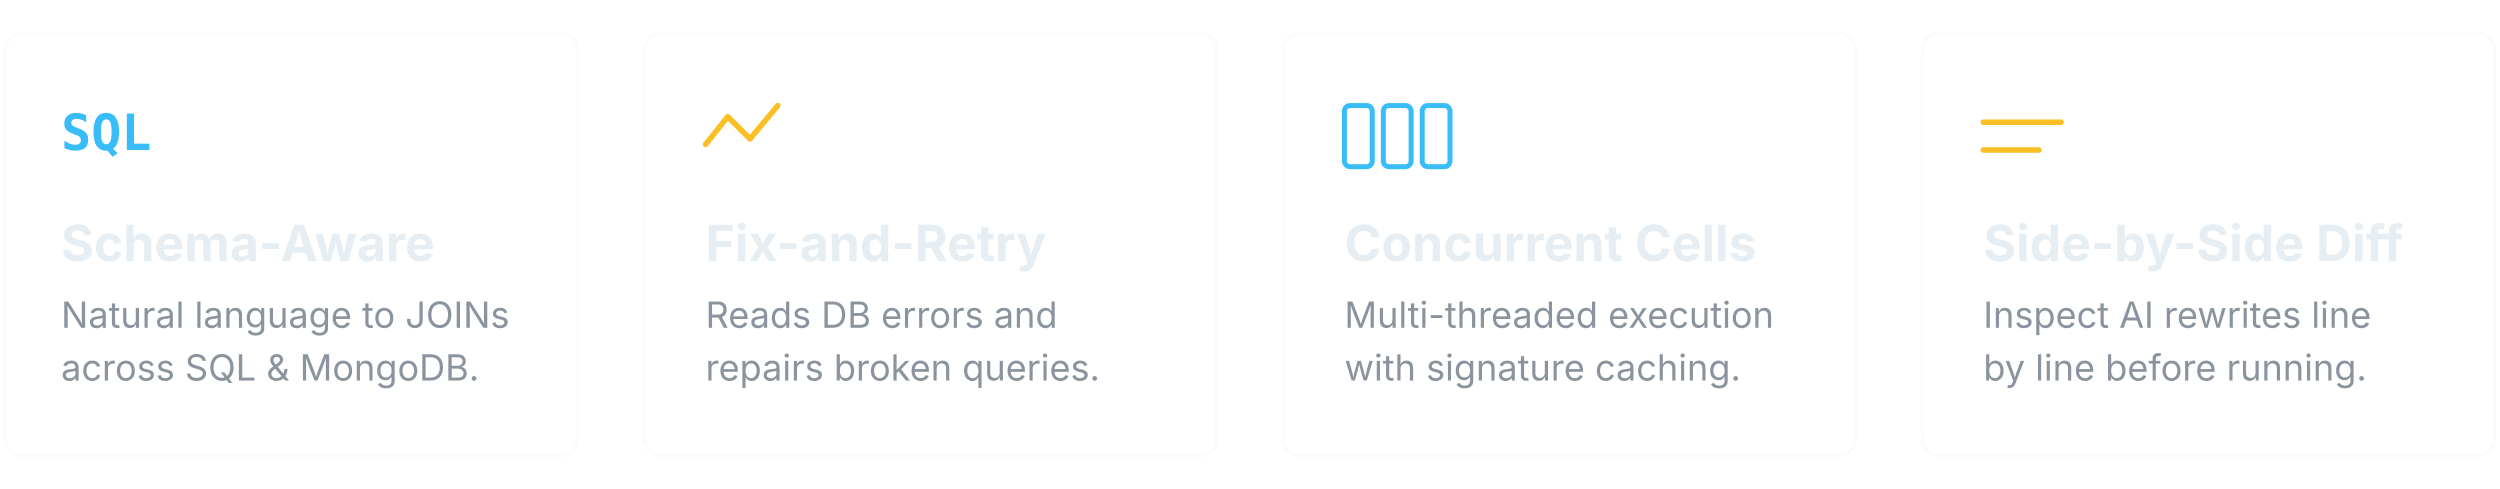
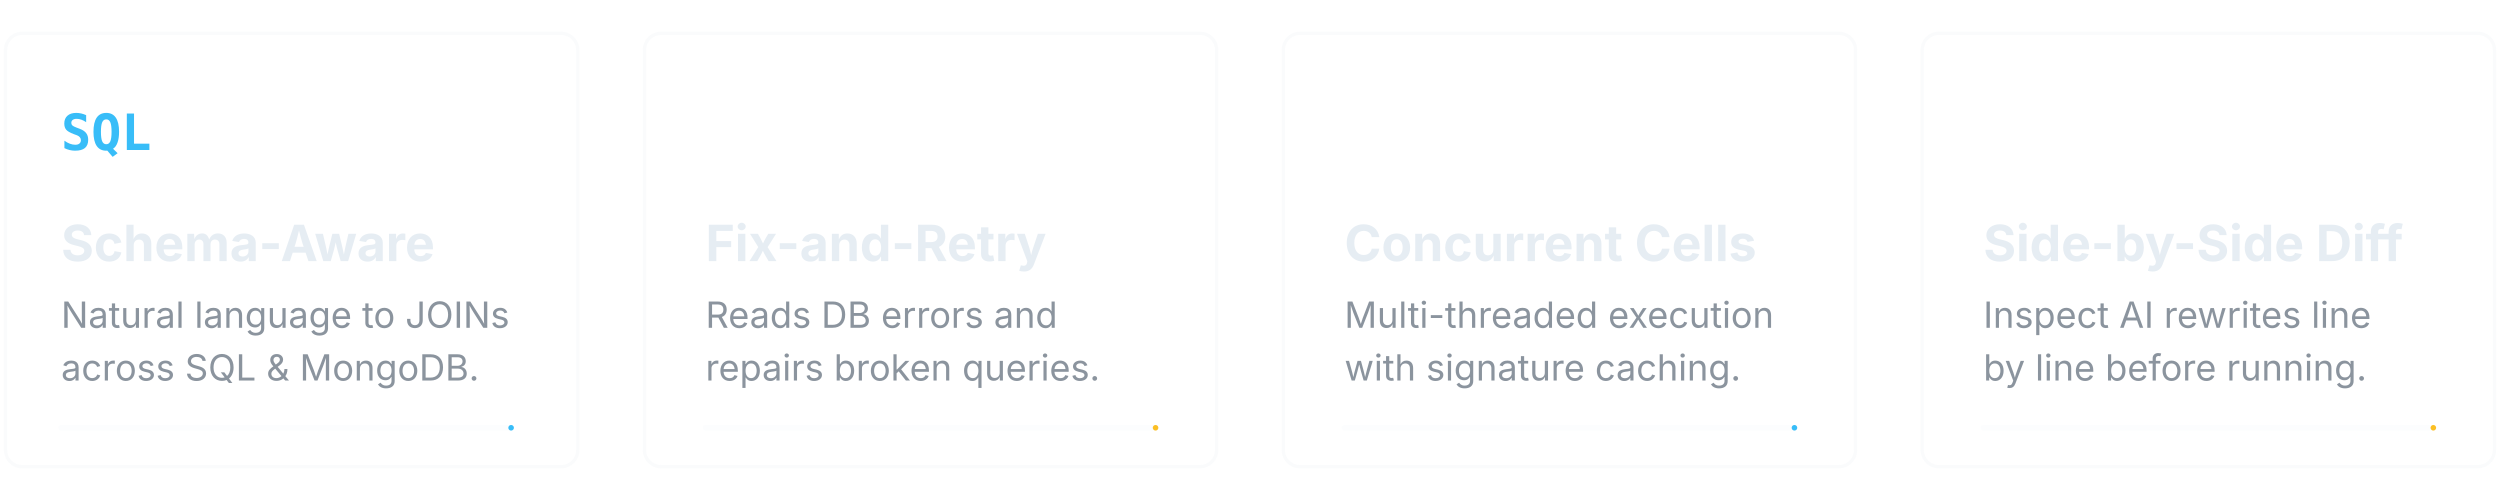
- <svg xmlns="http://www.w3.org/2000/svg" viewBox="0 0 900 176" width="900" height="176" role="img">
-   <defs>
- 
- </defs>
+ <svg xmlns="http://www.w3.org/2000/svg" viewBox="0 0 900 180" width="900" height="180" role="img" aria-labelledby="qp-pil-t qp-pil-d">
  <style>
- 
text{font-family:-apple-system,BlinkMacSystemFont,'SF Pro Display','Inter','Segoe UI',Helvetica,Arial,sans-serif}
.m{font-family:'SF Mono',ui-monospace,Menlo,Consolas,monospace}
.fg{fill:#E6EDF3} .mut{fill:#8B949E} .dim{fill:#7D8590}
.sky{fill:#38BDF8} .sky-s{stroke:#38BDF8}
.amb{fill:#FBBF24} .amb-s{stroke:#FBBF24}
.bd{fill:none;stroke:#E6EDF3;stroke-opacity:.2;stroke-width:1.2}
- .ln{stroke:#E6EDF3;stroke-opacity:.15;stroke-width:1.2}
- .g1{stop-color:#E6EDF3} .g2{stop-color:#38BDF8} .g3{stop-color:#FBBF24}
+ 
+ .qp-c1{animation:qp-cw-s 8s ease-in-out infinite 0s}
+ .qp-c2{animation:qp-cw-a 8s ease-in-out infinite 2s}
+ .qp-c3{animation:qp-cw-s 8s ease-in-out infinite 4s}
+ .qp-c4{animation:qp-cw-a 8s ease-in-out infinite 6s}
+ @keyframes qp-cw-s{0%,100%{stroke-opacity:.2;stroke:#E6EDF3}10%,22%{stroke-opacity:1;stroke:#38BDF8}}
+ @keyframes qp-cw-a{0%,100%{stroke-opacity:.2;stroke:#E6EDF3}10%,22%{stroke-opacity:1;stroke:#FBBF24}}
+ 
+ .qp-draw{stroke-dasharray:80;stroke-dashoffset:80;animation:qp-dr 3s ease-in-out infinite alternate}
+ .qp-d1{animation-delay:.4s} .qp-d2{animation-delay:.8s} .qp-d3{animation-delay:1.2s}
+ @keyframes qp-dr{0%{stroke-dashoffset:80}45%,100%{stroke-dashoffset:0}}
+ 
+ .qp-sql-p{animation:qp-sp 8s ease-in-out infinite 0s}
+ @keyframes qp-sp{0%,100%{opacity:.75}10%,22%{opacity:1}}
+ 
+ .qp-bar-bg{stroke:#E6EDF3;stroke-opacity:.12;stroke-width:2;stroke-linecap:round}
+ .qp-prog{stroke-dasharray:162;stroke-dashoffset:162;stroke-width:2;stroke-linecap:round}
+ .qp-p1{animation:qp-pg 8s ease-in-out infinite 0s}
+ .qp-p2{animation:qp-pg 8s ease-in-out infinite 2s}
+ .qp-p3{animation:qp-pg 8s ease-in-out infinite 4s}
+ .qp-p4{animation:qp-pg 8s ease-in-out infinite 6s}
+ @keyframes qp-pg{0%{stroke-dashoffset:162;opacity:.4}15%,25%{stroke-dashoffset:0;opacity:1}32%,100%{stroke-dashoffset:162;opacity:.2}}
+ 
@media (prefers-color-scheme:light){
 .fg{fill:#24292F} .mut{fill:#57606A} .dim{fill:#6E7781}
 .sky{fill:#0284C7} .sky-s{stroke:#0284C7}
 .amb{fill:#D97706} .amb-s{stroke:#D97706}
-  .bd{stroke:#24292F;stroke-opacity:.2} .ln{stroke:#24292F;stroke-opacity:.16}
-  .g1{stop-color:#24292F} .g2{stop-color:#0284C7} .g3{stop-color:#D97706}
+  .bd{stroke:#24292F;stroke-opacity:.2}
+  .qp-bar-bg{stroke:#24292F;stroke-opacity:.12}
+  @keyframes qp-cw-s{0%,100%{stroke-opacity:.2;stroke:#24292F}10%,22%{stroke-opacity:1;stroke:#0284C7}}
+  @keyframes qp-cw-a{0%,100%{stroke-opacity:.2;stroke:#24292F}10%,22%{stroke-opacity:1;stroke:#D97706}}
}
- @media (prefers-reduced-motion:reduce){*{animation:none!important}}
- 
+ @media (prefers-reduced-motion:reduce){
+  *{animation:none!important;transition:none!important}
+  .qp-draw,.qp-prog{stroke-dashoffset:0!important;opacity:.8!important}
+ }
</style>
-   <rect x="2" y="12" width="206" height="152" rx="6" class="bd" />
-   <text x="22" y="54" font-size="18" font-weight="700" class="m sky">SQL</text>
+   <rect x="2" y="12" width="206" height="156" rx="6" class="bd qp-c1" />
+   <text x="22" y="54" font-size="18" font-weight="700" class="m sky qp-sql-p">SQL</text>
  <text x="22" y="94" font-size="18" font-weight="650" class="fg">Schema-Aware</text>
  <text x="22" y="118" font-size="13" class="mut">Natural language to JOINs</text>
  <text x="22" y="137" font-size="13" class="mut">across SQL &amp; MongoDB.</text>
-   <rect x="232" y="12" width="206" height="152" rx="6" class="bd" />
-   <path d="M254 52L262 42L270 50L280 38" fill="none" class="amb-s" stroke-width="2" stroke-linecap="round" stroke-linejoin="round" />
+   <line x1="22" y1="154" x2="184" y2="154" class="qp-bar-bg" />
+   <line x1="22" y1="154" x2="184" y2="154" class="sky-s qp-prog qp-p1" />
+   <rect x="232" y="12" width="206" height="156" rx="6" class="bd qp-c2" />
+   <path d="M254 52L262 42L270 50L280 38" fill="none" class="amb-s qp-draw qp-d1" stroke-width="2" stroke-linecap="round" stroke-linejoin="round" />
  <text x="254" y="94" font-size="18" font-weight="650" class="fg">Fix-and-Retry</text>
  <text x="254" y="118" font-size="13" class="mut">Reads DB errors and</text>
  <text x="254" y="137" font-size="13" class="mut">repairs broken queries.</text>
-   <rect x="462" y="12" width="206" height="152" rx="6" class="bd" />
-   <rect x="484" y="38" width="10" height="22" rx="2" fill="none" class="sky-s" stroke-width="1.8" />
-   <rect x="498" y="38" width="10" height="22" rx="2" fill="none" class="sky-s" stroke-width="1.8" />
-   <rect x="512" y="38" width="10" height="22" rx="2" fill="none" class="sky-s" stroke-width="1.8" />
+   <line x1="254" y1="154" x2="416" y2="154" class="qp-bar-bg" />
+   <line x1="254" y1="154" x2="416" y2="154" class="amb-s qp-prog qp-p2" />
+   <rect x="462" y="12" width="206" height="156" rx="6" class="bd qp-c3" />
+   <rect x="484" y="38" width="10" height="22" rx="2" fill="none" class="sky-s qp-draw qp-d2" stroke-width="1.8" />
+   <rect x="498" y="38" width="10" height="22" rx="2" fill="none" class="sky-s qp-draw qp-d2" stroke-width="1.8" />
+   <rect x="512" y="38" width="10" height="22" rx="2" fill="none" class="sky-s qp-draw qp-d2" stroke-width="1.8" />
  <text x="484" y="94" font-size="18" font-weight="650" class="fg">Concurrent Cells</text>
  <text x="484" y="118" font-size="13" class="mut">Multi-threaded execution</text>
  <text x="484" y="137" font-size="13" class="mut">with signature caching.</text>
-   <rect x="692" y="12" width="206" height="152" rx="6" class="bd" />
-   <path d="M714 44H742M714 54H734" fill="none" class="amb-s" stroke-width="2" stroke-linecap="round" />
+   <line x1="484" y1="154" x2="646" y2="154" class="qp-bar-bg" />
+   <line x1="484" y1="154" x2="646" y2="154" class="sky-s qp-prog qp-p3" />
+   <rect x="692" y="12" width="206" height="156" rx="6" class="bd qp-c4" />
+   <path d="M714 44H742M714 54H734" fill="none" class="amb-s qp-draw qp-d3" stroke-width="2" stroke-linecap="round" />
  <text x="714" y="94" font-size="18" font-weight="650" class="fg">Side-by-Side Diff</text>
  <text x="714" y="118" font-size="13" class="mut">Inspect AI rewrites line</text>
  <text x="714" y="137" font-size="13" class="mut">by line before running.</text>
+   <line x1="714" y1="154" x2="876" y2="154" class="qp-bar-bg" />
+   <line x1="714" y1="154" x2="876" y2="154" class="amb-s qp-prog qp-p4" />
</svg>
